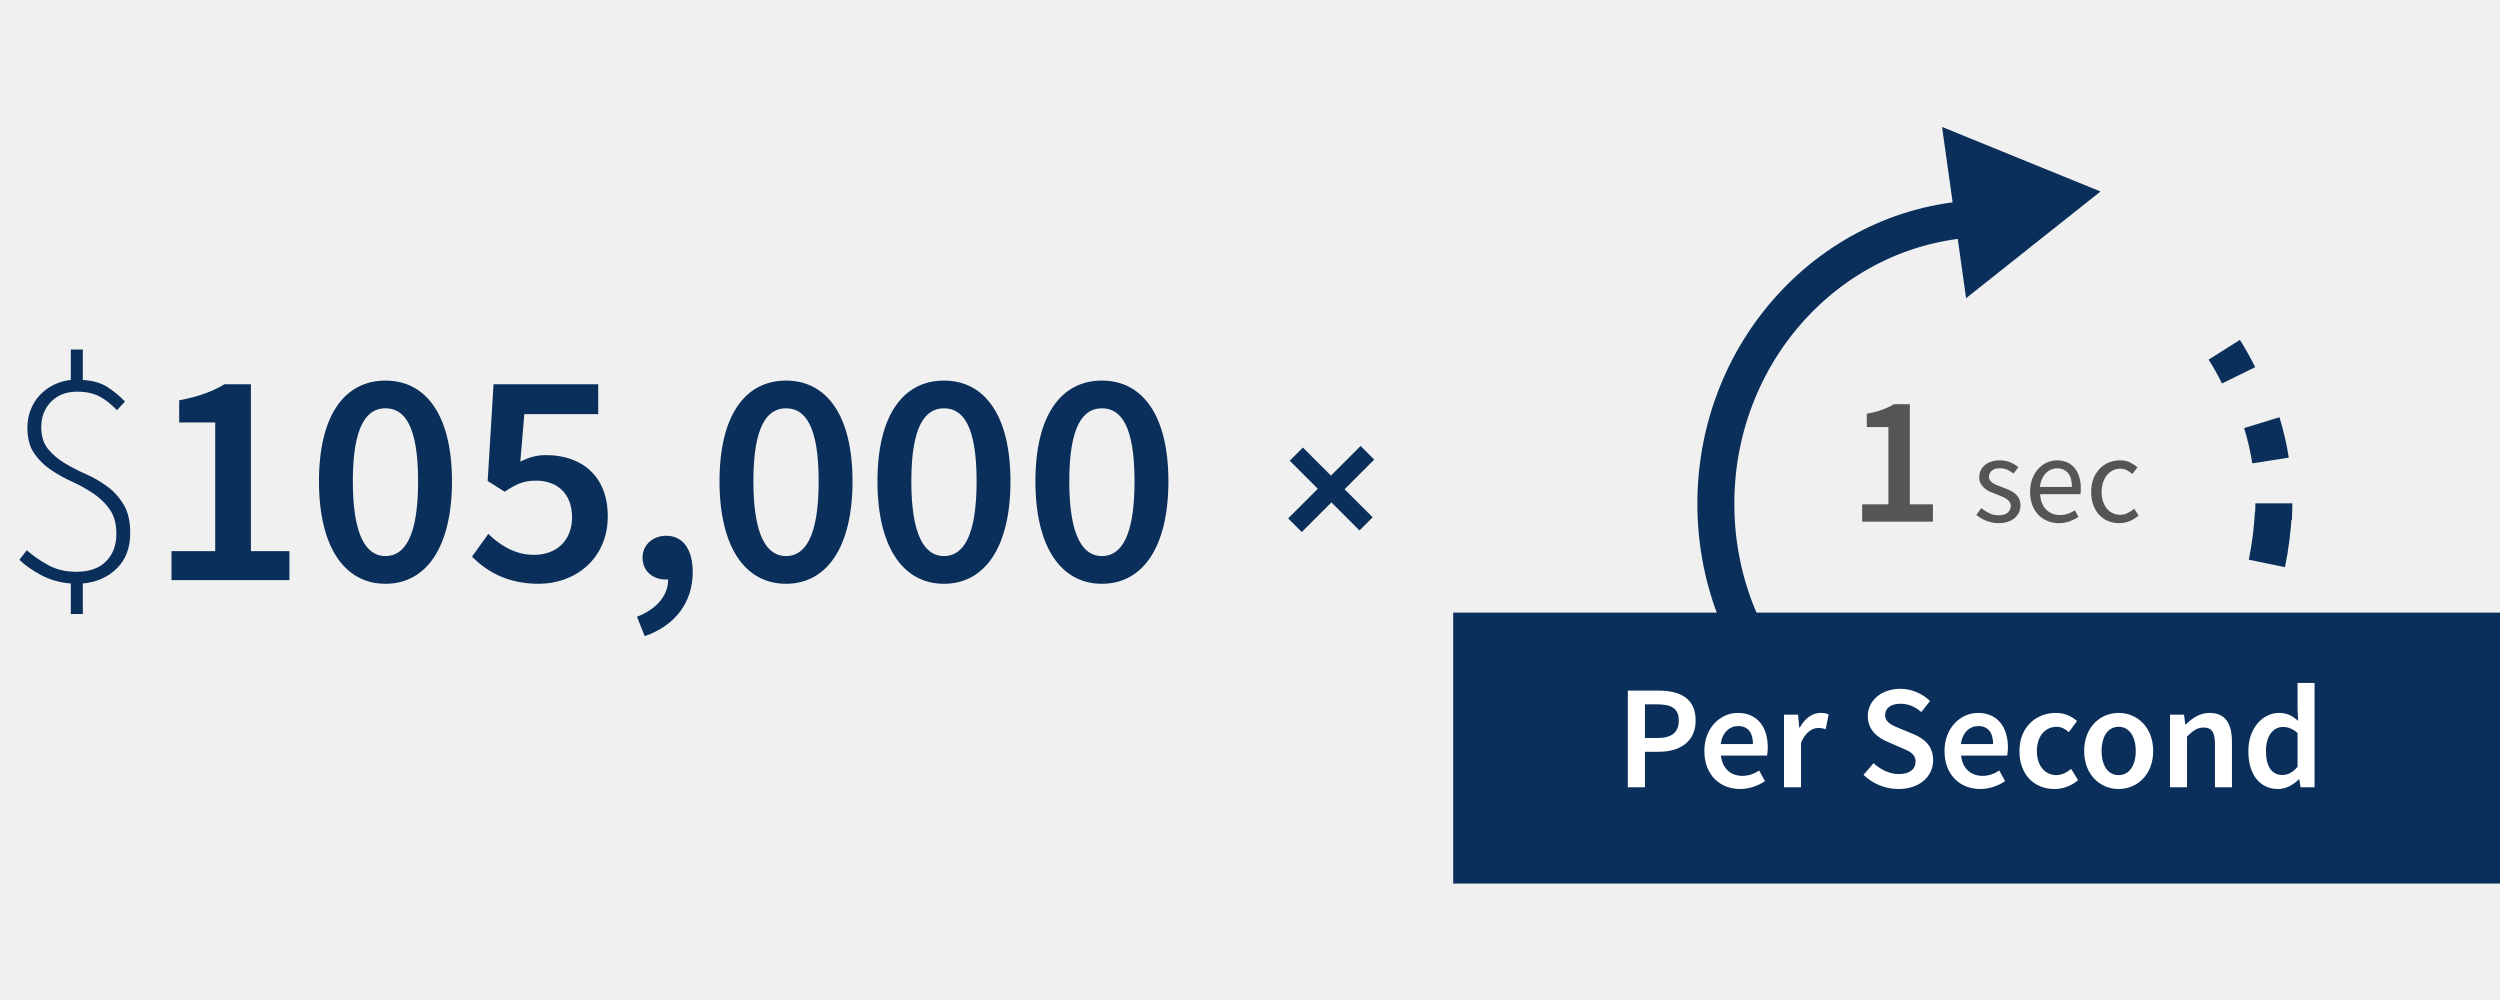
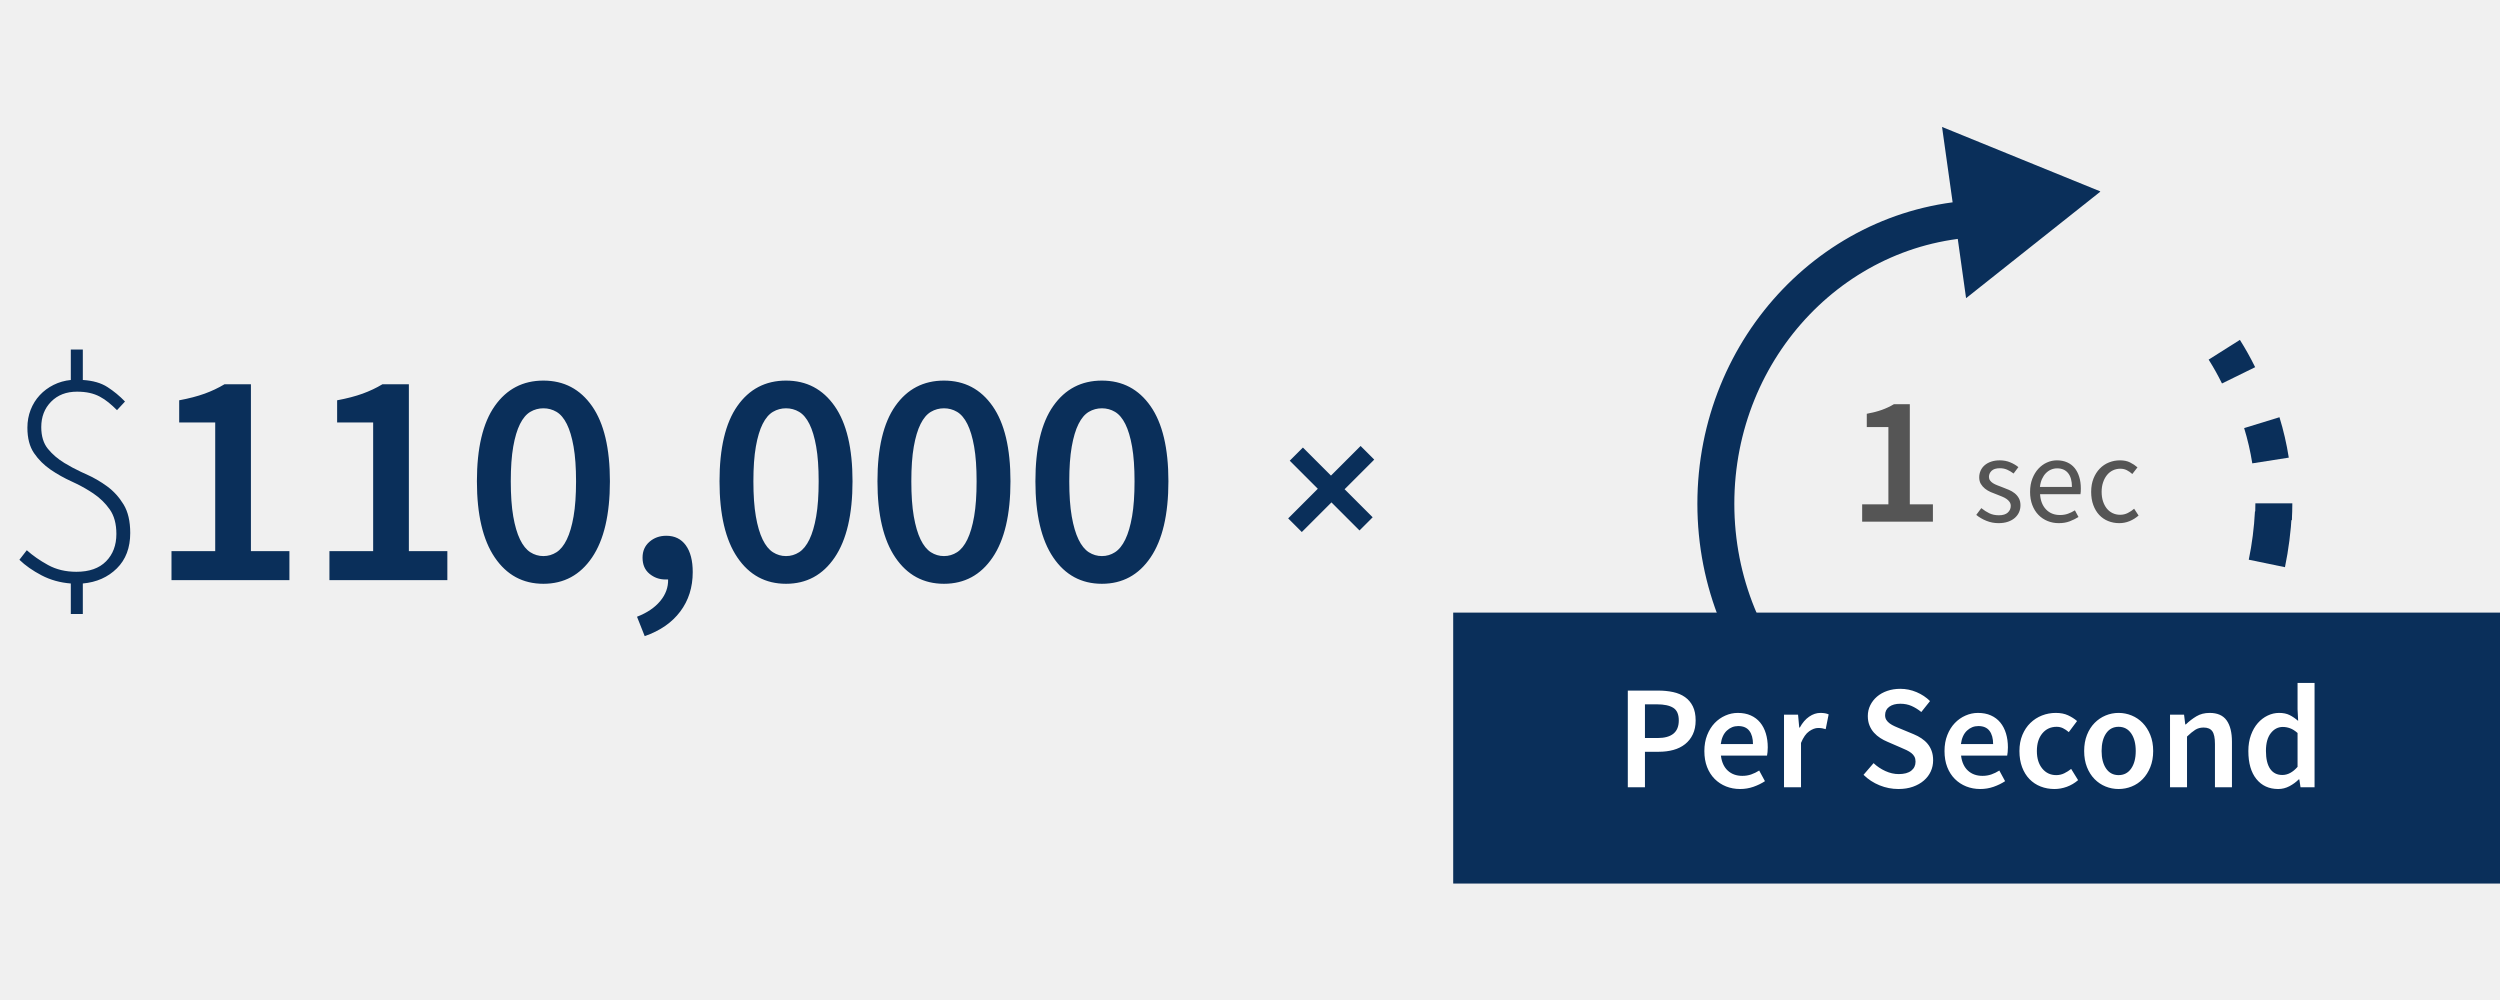
<svg xmlns="http://www.w3.org/2000/svg" xmlns:xlink="http://www.w3.org/1999/xlink" width="250px" height="100px" viewBox="0 0 250 100" version="1.1">
  <defs>
    <polygon id="path-1" points="0.47 0.315 16.32 0.315 16.32 17.437 0.47 17.437" />
  </defs>
  <g id="revenue-1-outline" stroke="none" stroke-width="1" fill="none" fill-rule="evenodd">
-     <g id="Group" transform="translate(0, 12)">
-       <path d="M7.081,49.397 L7.081,46.349 C6.014,46.266 5.039,45.994 4.156,45.533 C3.274,45.071 2.535,44.553 1.94,43.978 L2.679,43.023 C3.274,43.557 3.982,44.05 4.803,44.501 C5.624,44.953 6.568,45.179 7.635,45.179 C8.929,45.179 9.919,44.83 10.607,44.132 C11.294,43.434 11.638,42.521 11.638,41.392 C11.638,40.386 11.417,39.57 10.976,38.944 C10.535,38.318 9.986,37.784 9.329,37.343 C8.672,36.902 7.959,36.507 7.189,36.158 C6.419,35.809 5.706,35.408 5.049,34.957 C4.392,34.505 3.843,33.956 3.402,33.31 C2.961,32.663 2.74,31.817 2.74,30.77 C2.74,30.133 2.848,29.538 3.063,28.984 C3.279,28.43 3.582,27.942 3.972,27.522 C4.362,27.101 4.823,26.757 5.357,26.49 C5.891,26.223 6.466,26.059 7.081,25.998 L7.081,22.95 L8.282,22.95 L8.282,25.998 C9.288,26.059 10.109,26.295 10.745,26.706 C11.381,27.116 11.966,27.599 12.5,28.153 L11.7,29.015 C11.412,28.727 11.13,28.471 10.853,28.245 C10.576,28.019 10.283,27.824 9.975,27.66 C9.667,27.496 9.329,27.373 8.959,27.291 C8.59,27.209 8.169,27.167 7.697,27.167 C6.63,27.167 5.768,27.501 5.111,28.168 C4.454,28.835 4.126,29.682 4.126,30.708 C4.126,31.611 4.346,32.335 4.788,32.879 C5.229,33.423 5.778,33.895 6.435,34.295 C7.092,34.695 7.805,35.065 8.575,35.403 C9.344,35.742 10.057,36.153 10.714,36.635 C11.371,37.117 11.92,37.723 12.361,38.451 C12.803,39.18 13.023,40.129 13.023,41.299 C13.023,42.777 12.577,43.957 11.684,44.84 C10.791,45.723 9.657,46.225 8.282,46.349 L8.282,49.397 L7.081,49.397 Z M17.149,46.01 L17.149,43.116 L21.521,43.116 L21.521,30.246 L17.919,30.246 L17.919,28.03 C19.858,27.66 21.213,27.167 22.445,26.429 L25.092,26.429 L25.092,43.116 L28.941,43.116 L28.941,46.01 L17.149,46.01 Z M38.547,46.379 C34.483,46.379 31.897,42.746 31.897,36.127 C31.897,29.507 34.483,26.059 38.547,26.059 C42.611,26.059 45.197,29.538 45.197,36.127 C45.197,42.746 42.611,46.379 38.547,46.379 Z M38.547,43.608 C40.456,43.608 41.81,41.669 41.81,36.127 C41.81,30.585 40.456,28.83 38.547,28.83 C36.669,28.83 35.283,30.585 35.283,36.127 C35.283,41.669 36.669,43.608 38.547,43.608 Z M53.879,46.379 C50.708,46.379 48.645,45.117 47.198,43.67 L48.83,41.392 C50,42.5 51.447,43.485 53.417,43.485 C55.603,43.485 57.204,42.1 57.204,39.729 C57.204,37.389 55.757,36.065 53.602,36.065 C52.34,36.065 51.632,36.404 50.462,37.174 L48.768,36.096 L49.353,26.429 L59.821,26.429 L59.821,29.415 L52.432,29.415 L52.032,34.156 C52.863,33.756 53.602,33.51 54.618,33.51 C57.974,33.51 60.776,35.419 60.776,39.637 C60.776,43.916 57.482,46.379 53.879,46.379 Z M64.47,51.613 L63.701,49.674 C65.702,48.904 66.841,47.488 66.81,45.948 L66.533,45.948 C65.333,45.948 64.255,45.148 64.255,43.762 C64.255,42.438 65.333,41.576 66.626,41.576 C68.288,41.576 69.273,42.931 69.273,45.209 C69.273,48.227 67.518,50.567 64.47,51.613 Z M78.602,46.379 C74.538,46.379 71.952,42.746 71.952,36.127 C71.952,29.507 74.538,26.059 78.602,26.059 C82.666,26.059 85.252,29.538 85.252,36.127 C85.252,42.746 82.666,46.379 78.602,46.379 Z M78.602,43.608 C80.511,43.608 81.866,41.669 81.866,36.127 C81.866,30.585 80.511,28.83 78.602,28.83 C76.724,28.83 75.339,30.585 75.339,36.127 C75.339,41.669 76.724,43.608 78.602,43.608 Z M94.397,46.379 C90.333,46.379 87.746,42.746 87.746,36.127 C87.746,29.507 90.333,26.059 94.397,26.059 C98.461,26.059 101.047,29.538 101.047,36.127 C101.047,42.746 98.461,46.379 94.397,46.379 Z M94.397,43.608 C96.305,43.608 97.66,41.669 97.66,36.127 C97.66,30.585 96.305,28.83 94.397,28.83 C92.518,28.83 91.133,30.585 91.133,36.127 C91.133,41.669 92.518,43.608 94.397,43.608 Z M110.191,46.379 C106.127,46.379 103.541,42.746 103.541,36.127 C103.541,29.507 106.127,26.059 110.191,26.059 C114.255,26.059 116.841,29.538 116.841,36.127 C116.841,42.746 114.255,46.379 110.191,46.379 Z M110.191,43.608 C112.1,43.608 113.454,41.669 113.454,36.127 C113.454,30.585 112.1,28.83 110.191,28.83 C108.313,28.83 106.927,30.585 106.927,36.127 C106.927,41.669 108.313,43.608 110.191,43.608 Z" id="$105,000" fill="#0A2F5A" fill-rule="nonzero" />
-       <g id="Group-32" transform="translate(171.1823, 0)">
-         <g id="Group-4" transform="translate(0, 9.513201)">
-           <path d="M27.806,57.4 C12.671,57.4 0.403,44.623 0.403,28.862 C0.403,13.1 12.671,0.323 27.806,0.323" id="Fill-1" />
-           <path d="M27.806,57.4 C12.671,57.4 0.403,44.623 0.403,28.862 C0.403,13.1 12.671,0.323 27.806,0.323" id="Stroke-3" stroke="#0A2F5A" stroke-width="3.695" stroke-linejoin="round" />
+     <g id="Group-2" transform="translate(1, 12)">
+       <g id="Group">
+         <path d="M6.081,49.397 L6.081,46.349 C5.014,46.266 4.039,45.994 3.156,45.533 C2.274,45.071 1.535,44.553 0.94,43.978 L1.679,43.023 C2.274,43.557 2.982,44.05 3.803,44.501 C4.624,44.953 5.568,45.179 6.635,45.179 C7.929,45.179 8.919,44.83 9.607,44.132 C10.294,43.434 10.638,42.521 10.638,41.392 C10.638,40.386 10.417,39.57 9.976,38.944 C9.535,38.318 8.986,37.784 8.329,37.343 C7.803,36.99 7.242,36.666 6.644,36.373 L6.189,36.158 C5.419,35.809 4.706,35.408 4.049,34.957 C3.392,34.505 2.843,33.956 2.402,33.31 C1.961,32.663 1.74,31.817 1.74,30.77 C1.74,30.133 1.848,29.538 2.063,28.984 C2.279,28.43 2.582,27.942 2.972,27.522 C3.362,27.101 3.823,26.757 4.357,26.49 C4.891,26.223 5.466,26.059 6.081,25.998 L6.081,22.95 L7.282,22.95 L7.282,25.998 C8.288,26.059 9.109,26.295 9.745,26.706 C10.381,27.116 10.966,27.599 11.5,28.153 L10.7,29.015 C10.412,28.727 10.13,28.471 9.853,28.245 C9.576,28.019 9.283,27.824 8.975,27.66 C8.667,27.496 8.329,27.373 7.959,27.291 C7.59,27.209 7.169,27.167 6.697,27.167 C5.63,27.167 4.768,27.501 4.111,28.168 C3.454,28.835 3.126,29.682 3.126,30.708 C3.126,31.611 3.346,32.335 3.788,32.879 C4.229,33.423 4.778,33.895 5.435,34.295 C5.96,34.615 6.522,34.916 7.119,35.196 L7.575,35.403 C8.344,35.742 9.057,36.153 9.714,36.635 C10.371,37.117 10.92,37.723 11.361,38.451 C11.803,39.18 12.023,40.129 12.023,41.299 C12.023,42.777 11.577,43.957 10.684,44.84 C9.791,45.723 8.657,46.225 7.282,46.349 L7.282,49.397 L6.081,49.397 Z M16.149,46.01 L16.149,43.116 L20.521,43.116 L20.521,30.246 L16.919,30.246 L16.919,28.03 C17.904,27.845 18.751,27.624 19.459,27.368 C20.167,27.111 20.829,26.798 21.445,26.429 L24.092,26.429 L24.092,43.116 L27.941,43.116 L27.941,46.01 L16.149,46.01 Z M31.943,46.01 L31.943,43.116 L36.315,43.116 L36.315,30.246 L32.713,30.246 L32.713,28.03 C33.698,27.845 34.545,27.624 35.253,27.368 C35.961,27.111 36.623,26.798 37.239,26.429 L39.887,26.429 L39.887,43.116 L43.735,43.116 L43.735,46.01 L31.943,46.01 Z M53.341,46.379 C51.289,46.379 49.667,45.502 48.477,43.747 C47.286,41.992 46.691,39.452 46.691,36.127 C46.691,32.802 47.286,30.292 48.477,28.599 C49.667,26.906 51.289,26.059 53.341,26.059 C55.394,26.059 57.015,26.911 58.206,28.615 C59.396,30.318 59.991,32.822 59.991,36.127 C59.991,39.452 59.396,41.992 58.206,43.747 C57.015,45.502 55.394,46.379 53.341,46.379 Z M53.341,43.608 C53.813,43.608 54.249,43.48 54.65,43.224 C55.05,42.967 55.394,42.541 55.681,41.946 C55.968,41.351 56.194,40.581 56.358,39.637 C56.523,38.693 56.605,37.523 56.605,36.127 C56.605,34.752 56.523,33.597 56.358,32.663 C56.194,31.729 55.968,30.975 55.681,30.4 C55.394,29.826 55.05,29.42 54.65,29.184 C54.249,28.948 53.813,28.83 53.341,28.83 C52.869,28.83 52.433,28.948 52.033,29.184 C51.632,29.42 51.289,29.826 51.001,30.4 C50.714,30.975 50.488,31.729 50.324,32.663 C50.16,33.597 50.078,34.752 50.078,36.127 C50.078,37.523 50.16,38.693 50.324,39.637 C50.488,40.581 50.714,41.351 51.001,41.946 C51.289,42.541 51.632,42.967 52.033,43.224 C52.433,43.48 52.869,43.608 53.341,43.608 Z M65.626,41.576 C66.467,41.576 67.119,41.894 67.581,42.531 C68.042,43.167 68.273,44.06 68.273,45.209 C68.273,46.728 67.858,48.042 67.026,49.15 C66.195,50.259 65.01,51.08 63.47,51.613 L62.701,49.674 C63.706,49.284 64.481,48.76 65.025,48.103 C65.569,47.447 65.831,46.728 65.81,45.948 L65.533,45.948 C64.938,45.948 64.409,45.758 63.948,45.379 C63.486,44.999 63.255,44.46 63.255,43.762 C63.255,43.105 63.486,42.577 63.948,42.177 C64.409,41.776 64.969,41.576 65.626,41.576 Z M77.602,26.059 C79.655,26.059 81.276,26.911 82.467,28.615 C83.657,30.318 84.252,32.822 84.252,36.127 C84.252,39.452 83.657,41.992 82.467,43.747 C81.276,45.502 79.655,46.379 77.602,46.379 C75.55,46.379 73.928,45.502 72.738,43.747 C71.547,41.992 70.952,39.452 70.952,36.127 C70.952,32.802 71.547,30.292 72.738,28.599 C73.928,26.906 75.55,26.059 77.602,26.059 Z M93.397,26.059 C95.449,26.059 97.071,26.911 98.261,28.615 C99.452,30.318 100.047,32.822 100.047,36.127 C100.047,39.452 99.452,41.992 98.261,43.747 C97.071,45.502 95.449,46.379 93.397,46.379 C91.344,46.379 89.723,45.502 88.532,43.747 C87.342,41.992 86.746,39.452 86.746,36.127 C86.746,32.802 87.342,30.292 88.532,28.599 C89.723,26.906 91.344,26.059 93.397,26.059 Z M109.191,26.059 C111.243,26.059 112.865,26.911 114.055,28.615 C115.246,30.318 115.841,32.822 115.841,36.127 C115.841,39.452 115.246,41.992 114.055,43.747 C112.865,45.502 111.243,46.379 109.191,46.379 C107.138,46.379 105.517,45.502 104.326,43.747 C103.136,41.992 102.541,39.452 102.541,36.127 C102.541,32.802 103.136,30.292 104.326,28.599 C105.517,26.906 107.138,26.059 109.191,26.059 Z M77.602,28.83 C77.13,28.83 76.694,28.948 76.294,29.184 C75.893,29.42 75.55,29.826 75.262,30.4 C74.975,30.975 74.749,31.729 74.585,32.663 C74.421,33.597 74.339,34.752 74.339,36.127 C74.339,37.523 74.421,38.693 74.585,39.637 C74.749,40.581 74.975,41.351 75.262,41.946 C75.55,42.541 75.893,42.967 76.294,43.224 C76.694,43.48 77.13,43.608 77.602,43.608 C78.074,43.608 78.51,43.48 78.911,43.224 C79.311,42.967 79.655,42.541 79.942,41.946 C80.229,41.351 80.455,40.581 80.619,39.637 C80.784,38.693 80.866,37.523 80.866,36.127 C80.866,34.752 80.784,33.597 80.619,32.663 C80.455,31.729 80.229,30.975 79.942,30.4 C79.655,29.826 79.311,29.42 78.911,29.184 C78.51,28.948 78.074,28.83 77.602,28.83 Z M93.397,28.83 C92.924,28.83 92.488,28.948 92.088,29.184 C91.688,29.42 91.344,29.826 91.057,30.4 C90.769,30.975 90.544,31.729 90.379,32.663 C90.215,33.597 90.133,34.752 90.133,36.127 C90.133,37.523 90.215,38.693 90.379,39.637 C90.544,40.581 90.769,41.351 91.057,41.946 C91.344,42.541 91.688,42.967 92.088,43.224 C92.488,43.48 92.924,43.608 93.397,43.608 C93.869,43.608 94.305,43.48 94.705,43.224 C95.105,42.967 95.449,42.541 95.736,41.946 C96.024,41.351 96.25,40.581 96.414,39.637 C96.578,38.693 96.66,37.523 96.66,36.127 C96.66,34.752 96.578,33.597 96.414,32.663 C96.25,31.729 96.024,30.975 95.736,30.4 C95.449,29.826 95.105,29.42 94.705,29.184 C94.305,28.948 93.869,28.83 93.397,28.83 Z M109.191,28.83 C108.719,28.83 108.283,28.948 107.882,29.184 C107.482,29.42 107.138,29.826 106.851,30.4 C106.564,30.975 106.338,31.729 106.174,32.663 C106.009,33.597 105.927,34.752 105.927,36.127 C105.927,37.523 106.009,38.693 106.174,39.637 C106.338,40.581 106.564,41.351 106.851,41.946 C107.138,42.541 107.482,42.967 107.882,43.224 C108.283,43.48 108.719,43.608 109.191,43.608 C109.663,43.608 110.099,43.48 110.499,43.224 C110.9,42.967 111.243,42.541 111.531,41.946 C111.818,41.351 112.044,40.581 112.208,39.637 C112.372,38.693 112.454,37.523 112.454,36.127 C112.454,34.752 112.372,33.597 112.208,32.663 C112.044,31.729 111.818,30.975 111.531,30.4 C111.243,29.826 110.9,29.42 110.499,29.184 C110.099,28.948 109.663,28.83 109.191,28.83 Z" id="$110,000" fill="#0A2F5A" fill-rule="nonzero" />
+         <g id="Group-32" transform="translate(170.1823, 0)">
+           <g id="Group-4" transform="translate(0, 9.513201)">
+             <path d="M27.806,57.4 C12.671,57.4 0.403,44.623 0.403,28.862 C0.403,13.1 12.671,0.323 27.806,0.323" id="Fill-1" />
+             <path d="M27.806,57.4 C12.671,57.4 0.403,44.623 0.403,28.862 C0.403,13.1 12.671,0.323 27.806,0.323" id="Stroke-3" stroke="#0A2F5A" stroke-width="3.695" stroke-linejoin="round" />
+           </g>
+           <g id="Group-8" transform="translate(36.83386, 60.50396)">
+             <path d="M8.105,0.627 C5.856,2.301 3.34,3.613 0.637,4.486" id="Fill-5" />
+             <path d="M8.105,0.627 C5.856,2.301 3.34,3.613 0.637,4.486" id="Stroke-7" stroke="#0A2F5A" stroke-width="3.695" stroke-linejoin="round" />
+           </g>
+           <g id="Group-12" transform="translate(48.10953, 49.84917)">
+             <path d="M4.416,0.657 C3.265,3.166 1.81,5.491 0.103,7.577" id="Fill-9" />
+             <path d="M4.416,0.657 C3.265,3.166 1.81,5.491 0.103,7.577" id="Stroke-11" stroke="#0A2F5A" stroke-width="3.695" stroke-linejoin="round" />
+           </g>
+           <g id="Group-16" transform="translate(54.12322, 39.19439)">
+             <path d="M2.035,0.041 C1.944,1.786 1.723,3.496 1.381,5.15" id="Fill-13" />
+             <path d="M2.035,0.041 C1.944,1.786 1.723,3.496 1.381,5.15" id="Stroke-15" stroke="#0A2F5A" stroke-width="3.695" stroke-linejoin="round" />
+           </g>
+           <g id="Group-20" transform="translate(54.87493, 37.67227)">
+             <path d="M1.328,0.66 C1.328,1.192 1.312,1.719 1.283,2.244" id="Fill-17" />
+             <path d="M1.328,0.66 C1.328,1.192 1.312,1.719 1.283,2.244" id="Stroke-19" stroke="#0A2F5A" stroke-width="3.695" stroke-linejoin="round" />
+           </g>
+           <g id="Group-24" transform="translate(54.12322, 30.06171)">
+             <path d="M0.875,0.204 C1.252,1.43 1.545,2.693 1.748,3.988" id="Fill-21" />
+             <path d="M0.875,0.204 C1.252,1.43 1.545,2.693 1.748,3.988" id="Stroke-23" stroke="#0A2F5A" stroke-width="3.695" stroke-linejoin="round" />
+           </g>
+           <g id="Group-28" transform="translate(50.36466, 22.45115)">
+             <path d="M0.88,0.524 C1.401,1.349 1.877,2.2 2.31,3.082" id="Fill-25" />
+             <path d="M0.88,0.524 C1.401,1.349 1.877,2.2 2.31,3.082" id="Stroke-27" stroke="#0A2F5A" stroke-width="3.695" stroke-linejoin="round" />
+           </g>
+           <g id="Group-31" transform="translate(22.55134, 0.380528)">
+             <mask id="mask-2" fill="white">
+               <use xlink:href="#path-1" />
+             </mask>
+             <g id="Clip-30" />
+             <polygon id="Fill-29" fill="#0A2F5A" mask="url(#mask-2)" points="16.32 6.768 9.598 12.101 2.874 17.437 1.673 8.875 0.47 0.313 8.395 3.542" />
+           </g>
        </g>
-         <g id="Group-8" transform="translate(36.83386, 60.50396)">
-           <path d="M8.105,0.627 C5.856,2.301 3.34,3.613 0.637,4.486" id="Fill-5" />
-           <path d="M8.105,0.627 C5.856,2.301 3.34,3.613 0.637,4.486" id="Stroke-7" stroke="#0A2F5A" stroke-width="3.695" stroke-linejoin="round" />
-         </g>
-         <g id="Group-12" transform="translate(48.10953, 49.84917)">
-           <path d="M4.416,0.657 C3.265,3.166 1.81,5.491 0.103,7.577" id="Fill-9" />
-           <path d="M4.416,0.657 C3.265,3.166 1.81,5.491 0.103,7.577" id="Stroke-11" stroke="#0A2F5A" stroke-width="3.695" stroke-linejoin="round" />
-         </g>
-         <g id="Group-16" transform="translate(54.12322, 39.19439)">
-           <path d="M2.035,0.041 C1.944,1.786 1.723,3.496 1.381,5.15" id="Fill-13" />
-           <path d="M2.035,0.041 C1.944,1.786 1.723,3.496 1.381,5.15" id="Stroke-15" stroke="#0A2F5A" stroke-width="3.695" stroke-linejoin="round" />
-         </g>
-         <g id="Group-20" transform="translate(54.87493, 37.67227)">
-           <path d="M1.328,0.66 C1.328,1.192 1.312,1.719 1.283,2.244" id="Fill-17" />
-           <path d="M1.328,0.66 C1.328,1.192 1.312,1.719 1.283,2.244" id="Stroke-19" stroke="#0A2F5A" stroke-width="3.695" stroke-linejoin="round" />
-         </g>
-         <g id="Group-24" transform="translate(54.12322, 30.06171)">
-           <path d="M0.875,0.204 C1.252,1.43 1.545,2.693 1.748,3.988" id="Fill-21" />
-           <path d="M0.875,0.204 C1.252,1.43 1.545,2.693 1.748,3.988" id="Stroke-23" stroke="#0A2F5A" stroke-width="3.695" stroke-linejoin="round" />
-         </g>
-         <g id="Group-28" transform="translate(50.36466, 22.45115)">
-           <path d="M0.88,0.524 C1.401,1.349 1.877,2.2 2.31,3.082" id="Fill-25" />
-           <path d="M0.88,0.524 C1.401,1.349 1.877,2.2 2.31,3.082" id="Stroke-27" stroke="#0A2F5A" stroke-width="3.695" stroke-linejoin="round" />
-         </g>
-         <g id="Group-31" transform="translate(22.55134, 0.380528)">
-           <mask id="mask-2" fill="white">
-             <use xlink:href="#path-1" />
-           </mask>
-           <g id="Clip-30" />
-           <polygon id="Fill-29" fill="#0A2F5A" mask="url(#mask-2)" points="16.32 6.768 9.598 12.101 2.874 17.437 1.673 8.875 0.47 0.313 8.395 3.542" />
-         </g>
+         <path d="M185.216,40.167 L185.216,38.431 L187.839,38.431 L187.839,30.709 L185.678,30.709 L185.678,29.379 C186.269,29.268 186.777,29.136 187.202,28.982 C187.627,28.828 188.024,28.64 188.393,28.419 L189.982,28.419 L189.982,38.431 L192.291,38.431 L192.291,40.167 L185.216,40.167 Z M198.855,40.315 C198.428,40.315 198.022,40.237 197.636,40.081 C197.25,39.925 196.914,39.728 196.626,39.49 L197.131,38.813 C197.394,39.026 197.663,39.199 197.938,39.33 C198.213,39.461 198.531,39.527 198.892,39.527 C199.286,39.527 199.582,39.437 199.779,39.256 C199.976,39.076 200.075,38.854 200.075,38.591 C200.075,38.435 200.033,38.3 199.951,38.185 C199.869,38.07 199.765,37.969 199.637,37.883 C199.51,37.797 199.364,37.721 199.2,37.655 L198.708,37.458 C198.494,37.384 198.281,37.3 198.067,37.206 C197.854,37.111 197.663,36.996 197.494,36.861 C197.326,36.725 197.189,36.567 197.082,36.387 C196.975,36.206 196.922,35.989 196.922,35.734 C196.922,35.496 196.969,35.272 197.063,35.063 C197.158,34.853 197.293,34.673 197.47,34.521 C197.646,34.369 197.862,34.25 198.116,34.164 C198.371,34.078 198.658,34.034 198.978,34.034 C199.356,34.034 199.703,34.1 200.019,34.232 C200.335,34.363 200.608,34.523 200.838,34.712 L200.358,35.352 C200.153,35.196 199.939,35.069 199.717,34.97 C199.496,34.872 199.253,34.823 198.991,34.823 C198.613,34.823 198.336,34.909 198.159,35.081 C197.983,35.254 197.895,35.455 197.895,35.685 C197.895,35.824 197.932,35.945 198.006,36.048 C198.079,36.151 198.178,36.241 198.301,36.319 C198.424,36.397 198.566,36.467 198.726,36.528 L199.225,36.719 L199.225,36.719 C199.438,36.801 199.654,36.888 199.871,36.978 C200.089,37.068 200.284,37.181 200.456,37.317 C200.629,37.452 200.77,37.618 200.881,37.815 C200.992,38.012 201.047,38.25 201.047,38.53 C201.047,38.776 201,39.006 200.906,39.219 C200.811,39.433 200.672,39.622 200.487,39.786 C200.302,39.95 200.072,40.079 199.797,40.174 C199.522,40.268 199.208,40.315 198.855,40.315 Z M204.877,40.315 C204.475,40.315 204.1,40.243 203.751,40.1 C203.402,39.956 203.098,39.751 202.839,39.484 C202.581,39.217 202.377,38.891 202.23,38.505 C202.082,38.119 202.008,37.68 202.008,37.187 C202.008,36.695 202.084,36.253 202.236,35.863 C202.388,35.473 202.589,35.143 202.839,34.872 C203.09,34.601 203.375,34.394 203.695,34.25 C204.015,34.106 204.348,34.034 204.693,34.034 C205.07,34.034 205.409,34.1 205.709,34.232 C206.008,34.363 206.259,34.552 206.46,34.798 C206.661,35.044 206.815,35.34 206.922,35.685 C207.029,36.03 207.082,36.415 207.082,36.842 C207.082,36.949 207.08,37.054 207.076,37.156 C207.072,37.259 207.061,37.347 207.045,37.421 L203.006,37.421 C203.047,38.062 203.246,38.569 203.603,38.942 C203.96,39.316 204.426,39.502 205.001,39.502 C205.288,39.502 205.553,39.459 205.795,39.373 C206.037,39.287 206.269,39.174 206.491,39.034 L206.848,39.7 C206.585,39.864 206.294,40.007 205.974,40.131 C205.653,40.254 205.288,40.315 204.877,40.315 Z M202.993,36.695 L206.195,36.695 C206.195,36.087 206.066,35.625 205.807,35.309 C205.549,34.993 205.185,34.835 204.717,34.835 C204.504,34.835 204.301,34.876 204.108,34.958 C203.915,35.04 203.74,35.161 203.584,35.321 C203.428,35.482 203.299,35.677 203.196,35.906 C203.094,36.136 203.026,36.399 202.993,36.695 Z M210.924,40.315 C210.53,40.315 210.161,40.245 209.816,40.106 C209.471,39.966 209.173,39.763 208.923,39.496 C208.673,39.229 208.476,38.901 208.332,38.511 C208.188,38.121 208.116,37.68 208.116,37.187 C208.116,36.686 208.194,36.241 208.35,35.851 C208.506,35.461 208.716,35.131 208.978,34.86 C209.241,34.589 209.547,34.383 209.896,34.244 C210.245,34.104 210.612,34.034 210.998,34.034 C211.392,34.034 211.729,34.104 212.008,34.244 C212.287,34.383 212.533,34.548 212.747,34.736 L212.23,35.401 C212.057,35.245 211.875,35.118 211.682,35.02 C211.489,34.921 211.273,34.872 211.035,34.872 C210.764,34.872 210.514,34.927 210.284,35.038 C210.054,35.149 209.857,35.307 209.693,35.512 C209.529,35.718 209.399,35.962 209.305,36.245 C209.21,36.528 209.163,36.842 209.163,37.187 C209.163,37.532 209.208,37.844 209.299,38.123 C209.389,38.402 209.514,38.642 209.674,38.844 C209.834,39.045 210.029,39.201 210.259,39.312 C210.489,39.422 210.74,39.478 211.01,39.478 C211.29,39.478 211.546,39.418 211.78,39.299 C212.014,39.18 212.226,39.039 212.414,38.874 L212.858,39.552 C212.587,39.79 212.287,39.977 211.959,40.112 C211.63,40.248 211.286,40.315 210.924,40.315 Z" id="1sec" fill="#555555" fill-rule="nonzero" />
+         <rect id="Rectangle" fill="#0A2F5A" fill-rule="nonzero" x="144.32" y="49.261" width="104.68" height="27.094" />
+         <path d="M161.781,66.724 L161.781,57.059 L164.825,57.059 C165.357,57.059 165.852,57.108 166.31,57.207 C166.768,57.305 167.165,57.473 167.5,57.709 C167.835,57.946 168.096,58.254 168.283,58.633 C168.47,59.012 168.564,59.483 168.564,60.044 C168.564,60.576 168.47,61.039 168.283,61.433 C168.096,61.828 167.837,62.155 167.507,62.416 C167.177,62.677 166.788,62.869 166.34,62.993 C165.892,63.116 165.406,63.177 164.884,63.177 L163.495,63.177 L163.495,66.724 L161.781,66.724 Z M163.495,61.803 L164.751,61.803 C166.17,61.803 166.879,61.217 166.879,60.044 C166.879,59.433 166.695,59.012 166.325,58.781 C165.956,58.549 165.411,58.433 164.692,58.433 L163.495,58.433 L163.495,61.803 Z M173.012,66.901 C172.51,66.901 172.042,66.815 171.608,66.643 C171.175,66.47 170.796,66.222 170.47,65.897 C170.145,65.571 169.892,65.175 169.709,64.707 C169.527,64.239 169.436,63.704 169.436,63.103 C169.436,62.512 169.53,61.98 169.717,61.507 C169.904,61.034 170.153,60.635 170.463,60.31 C170.773,59.985 171.131,59.734 171.534,59.557 C171.938,59.379 172.352,59.291 172.776,59.291 C173.268,59.291 173.702,59.374 174.076,59.542 C174.451,59.709 174.764,59.946 175.015,60.251 C175.266,60.557 175.456,60.921 175.584,61.345 C175.712,61.768 175.776,62.232 175.776,62.734 C175.776,62.901 175.768,63.059 175.754,63.207 C175.739,63.355 175.722,63.473 175.702,63.562 L171.091,63.562 C171.17,64.212 171.399,64.712 171.778,65.062 C172.158,65.411 172.643,65.586 173.234,65.586 C173.549,65.586 173.842,65.539 174.113,65.446 C174.384,65.352 174.653,65.222 174.919,65.054 L175.495,66.118 C175.15,66.345 174.766,66.532 174.342,66.68 C173.919,66.828 173.475,66.901 173.012,66.901 Z M171.076,62.409 L174.298,62.409 C174.298,61.847 174.177,61.406 173.936,61.086 C173.695,60.766 173.323,60.606 172.82,60.606 C172.387,60.606 172.007,60.759 171.682,61.064 C171.357,61.369 171.155,61.818 171.076,62.409 Z M177.401,66.724 L177.401,59.468 L178.805,59.468 L178.924,60.754 L178.983,60.754 C179.239,60.281 179.549,59.919 179.914,59.667 C180.278,59.416 180.653,59.291 181.037,59.291 C181.382,59.291 181.658,59.34 181.865,59.438 L181.569,60.916 C181.441,60.877 181.323,60.847 181.214,60.828 C181.106,60.808 180.973,60.798 180.815,60.798 C180.53,60.798 180.229,60.909 179.914,61.131 C179.599,61.352 179.328,61.739 179.101,62.291 L179.101,66.724 L177.401,66.724 Z M188.84,66.901 C188.19,66.901 187.562,66.778 186.956,66.532 C186.35,66.286 185.815,65.936 185.352,65.483 L186.357,64.315 C186.702,64.64 187.096,64.904 187.539,65.106 C187.983,65.308 188.426,65.409 188.869,65.409 C189.421,65.409 189.84,65.296 190.126,65.069 C190.411,64.842 190.554,64.542 190.554,64.167 C190.554,63.97 190.517,63.803 190.443,63.665 C190.369,63.527 190.266,63.406 190.133,63.303 C190,63.2 189.842,63.103 189.66,63.015 C189.478,62.926 189.278,62.837 189.062,62.749 L187.732,62.172 C187.495,62.074 187.261,61.951 187.03,61.803 C186.798,61.655 186.589,61.478 186.401,61.271 C186.214,61.064 186.064,60.823 185.951,60.547 C185.837,60.271 185.781,59.956 185.781,59.601 C185.781,59.217 185.862,58.86 186.025,58.53 C186.187,58.2 186.411,57.911 186.697,57.665 C186.983,57.419 187.325,57.227 187.724,57.089 C188.123,56.951 188.559,56.882 189.032,56.882 C189.594,56.882 190.135,56.993 190.658,57.214 C191.18,57.436 191.628,57.734 192.002,58.108 L191.131,59.202 C190.815,58.946 190.49,58.744 190.155,58.596 C189.82,58.448 189.446,58.374 189.032,58.374 C188.569,58.374 188.2,58.475 187.924,58.677 C187.648,58.879 187.51,59.158 187.51,59.512 C187.51,59.7 187.552,59.86 187.635,59.993 C187.719,60.126 187.833,60.244 187.975,60.347 C188.118,60.451 188.283,60.544 188.47,60.628 L188.755,60.752 L188.755,60.752 L190.362,61.419 C190.648,61.537 190.909,61.675 191.145,61.833 C191.382,61.99 191.586,62.172 191.759,62.379 C191.931,62.586 192.067,62.825 192.165,63.096 C192.264,63.367 192.313,63.68 192.313,64.034 C192.313,64.429 192.234,64.798 192.076,65.143 C191.919,65.488 191.69,65.791 191.389,66.052 C191.089,66.313 190.724,66.52 190.296,66.672 C189.867,66.825 189.382,66.901 188.84,66.901 Z M197.027,66.901 C196.525,66.901 196.057,66.815 195.623,66.643 C195.19,66.47 194.81,66.222 194.485,65.897 C194.16,65.571 193.906,65.175 193.724,64.707 C193.542,64.239 193.451,63.704 193.451,63.103 C193.451,62.512 193.544,61.98 193.732,61.507 C193.919,61.034 194.167,60.635 194.478,60.31 C194.788,59.985 195.145,59.734 195.549,59.557 C195.953,59.379 196.367,59.291 196.791,59.291 C197.283,59.291 197.717,59.374 198.091,59.542 C198.466,59.709 198.778,59.946 199.03,60.251 C199.281,60.557 199.47,60.921 199.599,61.345 C199.727,61.768 199.791,62.232 199.791,62.734 C199.791,62.901 199.783,63.059 199.768,63.207 C199.754,63.355 199.736,63.473 199.717,63.562 L195.106,63.562 C195.185,64.212 195.414,64.712 195.793,65.062 C196.172,65.411 196.658,65.586 197.249,65.586 C197.564,65.586 197.857,65.539 198.128,65.446 C198.399,65.352 198.667,65.222 198.933,65.054 L199.51,66.118 C199.165,66.345 198.781,66.532 198.357,66.68 C197.933,66.828 197.49,66.901 197.027,66.901 Z M195.091,62.409 L198.313,62.409 C198.313,61.847 198.192,61.406 197.951,61.086 C197.709,60.766 197.337,60.606 196.835,60.606 C196.401,60.606 196.022,60.759 195.697,61.064 C195.372,61.369 195.17,61.818 195.091,62.409 Z M204.446,66.901 C203.953,66.901 203.493,66.818 203.064,66.65 C202.635,66.483 202.264,66.236 201.948,65.911 C201.633,65.586 201.387,65.187 201.209,64.714 C201.032,64.241 200.943,63.704 200.943,63.103 C200.943,62.502 201.042,61.966 201.239,61.493 C201.436,61.02 201.702,60.621 202.037,60.296 C202.372,59.97 202.759,59.722 203.197,59.549 C203.635,59.377 204.096,59.291 204.579,59.291 C205.052,59.291 205.458,59.369 205.798,59.527 C206.138,59.685 206.441,59.877 206.707,60.103 L205.879,61.212 C205.682,61.044 205.488,60.914 205.296,60.82 C205.103,60.727 204.894,60.68 204.667,60.68 C204.076,60.68 203.599,60.899 203.234,61.337 C202.869,61.776 202.687,62.365 202.687,63.103 C202.687,63.833 202.867,64.416 203.227,64.855 C203.586,65.293 204.052,65.512 204.623,65.512 C204.909,65.512 205.177,65.451 205.429,65.328 C205.68,65.204 205.909,65.059 206.116,64.892 L206.81,66.015 C206.466,66.31 206.089,66.532 205.68,66.68 C205.271,66.828 204.86,66.901 204.446,66.901 Z M210.86,66.901 C210.406,66.901 209.973,66.818 209.559,66.65 C209.145,66.483 208.778,66.236 208.458,65.911 C208.138,65.586 207.884,65.187 207.697,64.714 C207.51,64.241 207.416,63.704 207.416,63.103 C207.416,62.502 207.51,61.966 207.697,61.493 C207.884,61.02 208.138,60.621 208.458,60.296 C208.778,59.97 209.145,59.722 209.559,59.549 C209.973,59.377 210.406,59.291 210.86,59.291 C211.313,59.291 211.749,59.377 212.167,59.549 C212.586,59.722 212.953,59.97 213.268,60.296 C213.584,60.621 213.837,61.02 214.03,61.493 C214.222,61.966 214.318,62.502 214.318,63.103 C214.318,63.704 214.222,64.241 214.03,64.714 C213.837,65.187 213.584,65.586 213.268,65.911 C212.953,66.236 212.586,66.483 212.167,66.65 C211.749,66.818 211.313,66.901 210.86,66.901 Z M210.86,65.512 C211.392,65.512 211.81,65.293 212.116,64.855 C212.421,64.416 212.574,63.833 212.574,63.103 C212.574,62.365 212.421,61.776 212.116,61.337 C211.81,60.899 211.392,60.68 210.86,60.68 C210.328,60.68 209.911,60.899 209.611,61.337 C209.31,61.776 209.16,62.365 209.16,63.103 C209.16,63.833 209.31,64.416 209.611,64.855 C209.911,65.293 210.328,65.512 210.86,65.512 Z M230.456,56.291 L230.456,66.724 L229.052,66.724 L228.933,65.941 L228.874,65.941 C228.608,66.207 228.298,66.433 227.943,66.621 C227.589,66.808 227.214,66.901 226.82,66.901 C225.904,66.901 225.177,66.569 224.64,65.904 C224.103,65.239 223.835,64.305 223.835,63.103 C223.835,62.512 223.921,61.98 224.094,61.507 C224.266,61.034 224.495,60.635 224.781,60.31 C225.067,59.985 225.394,59.734 225.764,59.557 C226.133,59.379 226.515,59.291 226.909,59.291 C227.323,59.291 227.672,59.362 227.958,59.505 C228.244,59.648 228.53,59.842 228.815,60.089 L228.756,58.921 L228.756,56.291 L230.456,56.291 Z M219.963,59.291 C220.741,59.291 221.308,59.539 221.663,60.037 C222.017,60.534 222.195,61.246 222.195,62.172 L222.195,66.724 L220.495,66.724 L220.495,62.394 C220.495,61.793 220.406,61.369 220.229,61.123 C220.052,60.877 219.761,60.754 219.357,60.754 C219.042,60.754 218.764,60.83 218.522,60.983 C218.281,61.135 218.007,61.36 217.702,61.655 L217.702,66.724 L216.002,66.724 L216.002,59.468 L217.406,59.468 L217.525,60.443 L217.584,60.443 C217.909,60.128 218.261,59.857 218.64,59.631 C219.02,59.404 219.461,59.291 219.963,59.291 Z M227.278,60.695 C226.805,60.695 226.406,60.901 226.081,61.315 C225.756,61.729 225.594,62.32 225.594,63.089 C225.594,63.877 225.734,64.475 226.015,64.884 C226.296,65.293 226.702,65.498 227.234,65.498 C227.776,65.498 228.283,65.227 228.756,64.685 L228.756,64.685 L228.756,61.3 C228.5,61.074 228.251,60.916 228.01,60.828 C227.768,60.739 227.525,60.695 227.278,60.695 Z" id="PerSecond" fill="#FFFFFF" fill-rule="nonzero" />
+         <polygon id="+" fill="#0A2F5A" fill-rule="nonzero" transform="translate(132.1199, 36.89983) rotate(45) translate(-132.1199, -36.89983) " points="131.156 42.021 131.156 37.831 127.188 37.831 127.188 35.969 131.156 35.969 131.156 31.779 133.084 31.779 133.084 35.969 137.052 35.969 137.052 37.831 133.084 37.831 133.084 42.021" />
      </g>
-       <path d="M186.216,40.167 L186.216,38.431 L188.839,38.431 L188.839,30.709 L186.678,30.709 L186.678,29.379 C187.842,29.158 188.655,28.862 189.393,28.419 L190.982,28.419 L190.982,38.431 L193.291,38.431 L193.291,40.167 L186.216,40.167 Z M199.855,40.315 C199.428,40.315 199.022,40.237 198.636,40.081 C198.25,39.925 197.914,39.728 197.626,39.49 L198.131,38.813 C198.394,39.026 198.663,39.199 198.938,39.33 C199.213,39.461 199.531,39.527 199.892,39.527 C200.286,39.527 200.582,39.437 200.779,39.256 C200.976,39.076 201.075,38.854 201.075,38.591 C201.075,38.435 201.033,38.3 200.951,38.185 C200.869,38.07 200.765,37.969 200.637,37.883 C200.51,37.797 200.364,37.721 200.2,37.655 L199.708,37.458 C199.494,37.384 199.281,37.3 199.067,37.206 C198.854,37.111 198.663,36.996 198.494,36.861 C198.326,36.725 198.189,36.567 198.082,36.387 C197.975,36.206 197.922,35.989 197.922,35.734 C197.922,35.496 197.969,35.272 198.063,35.063 C198.158,34.853 198.293,34.673 198.47,34.521 C198.646,34.369 198.862,34.25 199.116,34.164 C199.371,34.078 199.658,34.034 199.978,34.034 C200.356,34.034 200.703,34.1 201.019,34.232 C201.335,34.363 201.608,34.523 201.838,34.712 L201.358,35.352 C201.153,35.196 200.939,35.069 200.717,34.97 C200.496,34.872 200.253,34.823 199.991,34.823 C199.613,34.823 199.336,34.909 199.159,35.081 C198.983,35.254 198.895,35.455 198.895,35.685 C198.895,35.824 198.932,35.945 199.006,36.048 C199.079,36.151 199.178,36.241 199.301,36.319 C199.424,36.397 199.566,36.467 199.726,36.528 C199.886,36.59 200.052,36.654 200.225,36.719 C200.438,36.801 200.654,36.888 200.871,36.978 C201.089,37.068 201.284,37.181 201.456,37.317 C201.629,37.452 201.77,37.618 201.881,37.815 C201.992,38.012 202.047,38.25 202.047,38.53 C202.047,38.776 202,39.006 201.906,39.219 C201.811,39.433 201.672,39.622 201.487,39.786 C201.302,39.95 201.072,40.079 200.797,40.174 C200.522,40.268 200.208,40.315 199.855,40.315 Z M205.877,40.315 C205.475,40.315 205.1,40.243 204.751,40.1 C204.402,39.956 204.098,39.751 203.839,39.484 C203.581,39.217 203.377,38.891 203.23,38.505 C203.082,38.119 203.008,37.68 203.008,37.187 C203.008,36.695 203.084,36.253 203.236,35.863 C203.388,35.473 203.589,35.143 203.839,34.872 C204.09,34.601 204.375,34.394 204.695,34.25 C205.015,34.106 205.348,34.034 205.693,34.034 C206.07,34.034 206.409,34.1 206.709,34.232 C207.008,34.363 207.259,34.552 207.46,34.798 C207.661,35.044 207.815,35.34 207.922,35.685 C208.029,36.03 208.082,36.415 208.082,36.842 C208.082,36.949 208.08,37.054 208.076,37.156 C208.072,37.259 208.061,37.347 208.045,37.421 L204.006,37.421 C204.047,38.062 204.246,38.569 204.603,38.942 C204.96,39.316 205.426,39.502 206.001,39.502 C206.288,39.502 206.553,39.459 206.795,39.373 C207.037,39.287 207.269,39.174 207.491,39.034 L207.848,39.7 C207.585,39.864 207.294,40.007 206.974,40.131 C206.653,40.254 206.288,40.315 205.877,40.315 Z M203.993,36.695 L207.195,36.695 C207.195,36.087 207.066,35.625 206.807,35.309 C206.549,34.993 206.185,34.835 205.717,34.835 C205.504,34.835 205.301,34.876 205.108,34.958 C204.915,35.04 204.74,35.161 204.584,35.321 C204.428,35.482 204.299,35.677 204.196,35.906 C204.094,36.136 204.026,36.399 203.993,36.695 Z M211.924,40.315 C211.53,40.315 211.161,40.245 210.816,40.106 C210.471,39.966 210.173,39.763 209.923,39.496 C209.673,39.229 209.476,38.901 209.332,38.511 C209.188,38.121 209.116,37.68 209.116,37.187 C209.116,36.686 209.194,36.241 209.35,35.851 C209.506,35.461 209.716,35.131 209.978,34.86 C210.241,34.589 210.547,34.383 210.896,34.244 C211.245,34.104 211.612,34.034 211.998,34.034 C212.392,34.034 212.729,34.104 213.008,34.244 C213.287,34.383 213.533,34.548 213.747,34.736 L213.23,35.401 C213.057,35.245 212.875,35.118 212.682,35.02 C212.489,34.921 212.273,34.872 212.035,34.872 C211.764,34.872 211.514,34.927 211.284,35.038 C211.054,35.149 210.857,35.307 210.693,35.512 C210.529,35.718 210.399,35.962 210.305,36.245 C210.21,36.528 210.163,36.842 210.163,37.187 C210.163,37.532 210.208,37.844 210.299,38.123 C210.389,38.402 210.514,38.642 210.674,38.844 C210.834,39.045 211.029,39.201 211.259,39.312 C211.489,39.422 211.74,39.478 212.01,39.478 C212.29,39.478 212.546,39.418 212.78,39.299 C213.014,39.18 213.226,39.039 213.414,38.874 L213.858,39.552 C213.587,39.79 213.287,39.977 212.959,40.112 C212.63,40.248 212.286,40.315 211.924,40.315 Z" id="1sec" fill="#555555" fill-rule="nonzero" />
-       <rect id="Rectangle" fill="#0A2F5A" fill-rule="nonzero" x="145.32" y="49.261" width="104.68" height="27.094" />
-       <path d="M162.781,66.724 L162.781,57.059 L165.825,57.059 C167.968,57.059 169.564,57.798 169.564,60.044 C169.564,62.187 167.968,63.177 165.884,63.177 L164.495,63.177 L164.495,66.724 L162.781,66.724 Z M164.495,61.803 L165.751,61.803 C167.185,61.803 167.879,61.227 167.879,60.044 C167.879,58.833 167.126,58.433 165.692,58.433 L164.495,58.433 L164.495,61.803 Z M174.012,66.901 C172.002,66.901 170.436,65.498 170.436,63.103 C170.436,60.739 172.076,59.291 173.776,59.291 C175.741,59.291 176.776,60.709 176.776,62.734 C176.776,63.059 176.746,63.384 176.702,63.562 L172.091,63.562 C172.239,64.847 173.067,65.586 174.234,65.586 C174.855,65.586 175.387,65.394 175.919,65.054 L176.495,66.118 C175.8,66.576 174.929,66.901 174.012,66.901 Z M172.076,62.409 L175.298,62.409 C175.298,61.286 174.81,60.606 173.82,60.606 C172.963,60.606 172.224,61.241 172.076,62.409 Z M178.401,66.724 L178.401,59.468 L179.805,59.468 L179.924,60.754 L179.983,60.754 C180.5,59.808 181.268,59.291 182.037,59.291 C182.406,59.291 182.643,59.335 182.865,59.438 L182.569,60.916 C182.318,60.842 182.126,60.798 181.815,60.798 C181.239,60.798 180.544,61.197 180.101,62.291 L180.101,66.724 L178.401,66.724 Z M189.84,66.901 C188.539,66.901 187.268,66.384 186.352,65.483 L187.357,64.315 C188.052,64.966 188.983,65.409 189.869,65.409 C190.963,65.409 191.554,64.921 191.554,64.167 C191.554,63.369 190.933,63.118 190.062,62.749 L188.732,62.172 C187.786,61.773 186.781,61.02 186.781,59.601 C186.781,58.064 188.14,56.882 190.032,56.882 C191.155,56.882 192.249,57.355 193.002,58.108 L192.131,59.202 C191.51,58.685 190.86,58.374 190.032,58.374 C189.116,58.374 188.51,58.803 188.51,59.512 C188.51,60.266 189.249,60.547 190.047,60.872 L191.362,61.419 C192.5,61.906 193.313,62.631 193.313,64.034 C193.313,65.601 192.012,66.901 189.84,66.901 Z M198.027,66.901 C196.017,66.901 194.451,65.498 194.451,63.103 C194.451,60.739 196.091,59.291 197.791,59.291 C199.756,59.291 200.791,60.709 200.791,62.734 C200.791,63.059 200.761,63.384 200.717,63.562 L196.106,63.562 C196.254,64.847 197.081,65.586 198.249,65.586 C198.869,65.586 199.401,65.394 199.933,65.054 L200.51,66.118 C199.815,66.576 198.943,66.901 198.027,66.901 Z M196.091,62.409 L199.313,62.409 C199.313,61.286 198.825,60.606 197.835,60.606 C196.978,60.606 196.239,61.241 196.091,62.409 Z M205.446,66.901 C203.466,66.901 201.943,65.512 201.943,63.103 C201.943,60.68 203.643,59.291 205.579,59.291 C206.51,59.291 207.175,59.645 207.707,60.103 L206.879,61.212 C206.495,60.872 206.126,60.68 205.667,60.68 C204.5,60.68 203.687,61.64 203.687,63.103 C203.687,64.552 204.485,65.512 205.623,65.512 C206.185,65.512 206.702,65.232 207.116,64.892 L207.81,66.015 C207.131,66.606 206.273,66.901 205.446,66.901 Z M211.86,66.901 C210.057,66.901 208.416,65.512 208.416,63.103 C208.416,60.68 210.057,59.291 211.86,59.291 C213.677,59.291 215.318,60.68 215.318,63.103 C215.318,65.512 213.677,66.901 211.86,66.901 Z M211.86,65.512 C212.924,65.512 213.574,64.552 213.574,63.103 C213.574,61.64 212.924,60.68 211.86,60.68 C210.796,60.68 210.16,61.64 210.16,63.103 C210.16,64.552 210.796,65.512 211.86,65.512 Z M217.002,66.724 L217.002,59.468 L218.406,59.468 L218.525,60.443 L218.584,60.443 C219.234,59.808 219.973,59.291 220.963,59.291 C222.515,59.291 223.195,60.34 223.195,62.172 L223.195,66.724 L221.495,66.724 L221.495,62.394 C221.495,61.197 221.155,60.754 220.357,60.754 C219.722,60.754 219.308,61.064 218.702,61.655 L218.702,66.724 L217.002,66.724 Z M227.82,66.901 C226.002,66.901 224.835,65.498 224.835,63.103 C224.835,60.739 226.328,59.291 227.909,59.291 C228.736,59.291 229.254,59.601 229.815,60.089 L229.756,58.921 L229.756,56.291 L231.456,56.291 L231.456,66.724 L230.052,66.724 L229.933,65.941 L229.874,65.941 C229.342,66.473 228.603,66.901 227.82,66.901 Z M228.234,65.498 C228.796,65.498 229.268,65.246 229.756,64.685 L229.756,61.3 C229.254,60.857 228.766,60.695 228.278,60.695 C227.347,60.695 226.594,61.567 226.594,63.089 C226.594,64.655 227.185,65.498 228.234,65.498 Z" id="PerSecond" fill="#FFFFFF" fill-rule="nonzero" />
-       <polygon id="+" fill="#0A2F5A" fill-rule="nonzero" transform="translate(133.1199, 36.89983) rotate(45) translate(-133.1199, -36.89983) " points="132.156 42.021 132.156 37.831 128.188 37.831 128.188 35.969 132.156 35.969 132.156 31.779 134.084 31.779 134.084 35.969 138.052 35.969 138.052 37.831 134.084 37.831 134.084 42.021" />
    </g>
  </g>
</svg>
